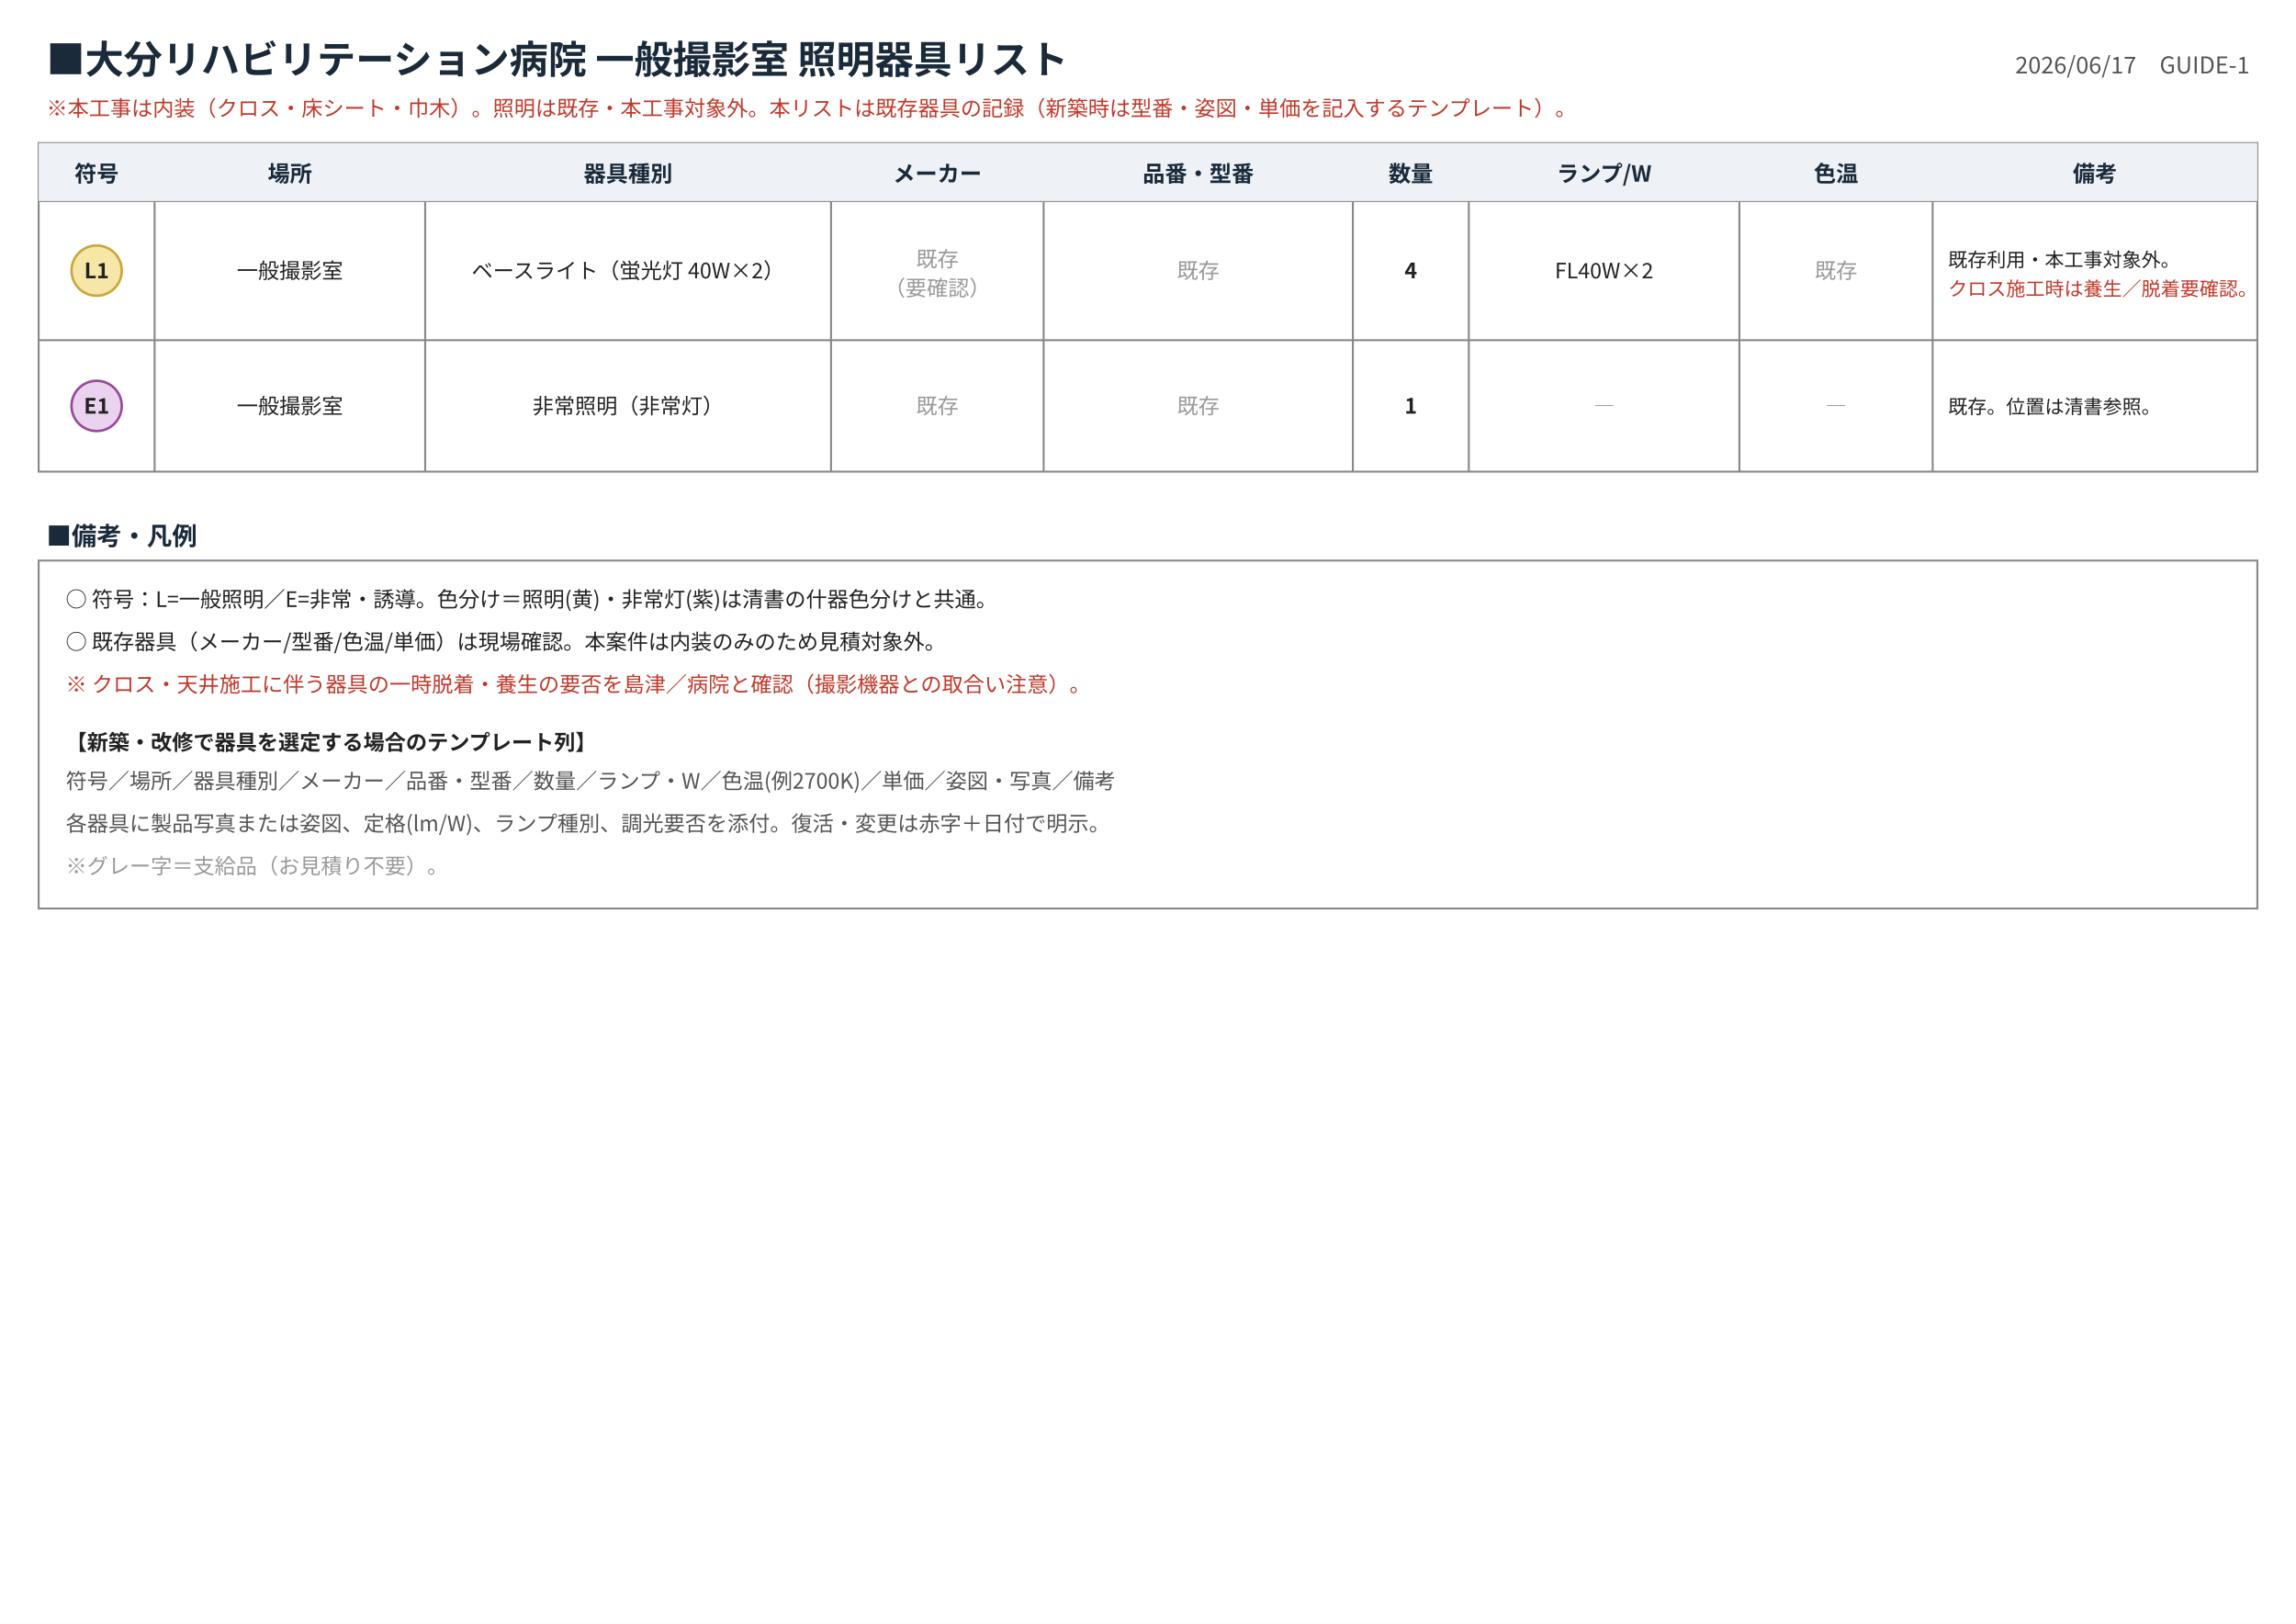
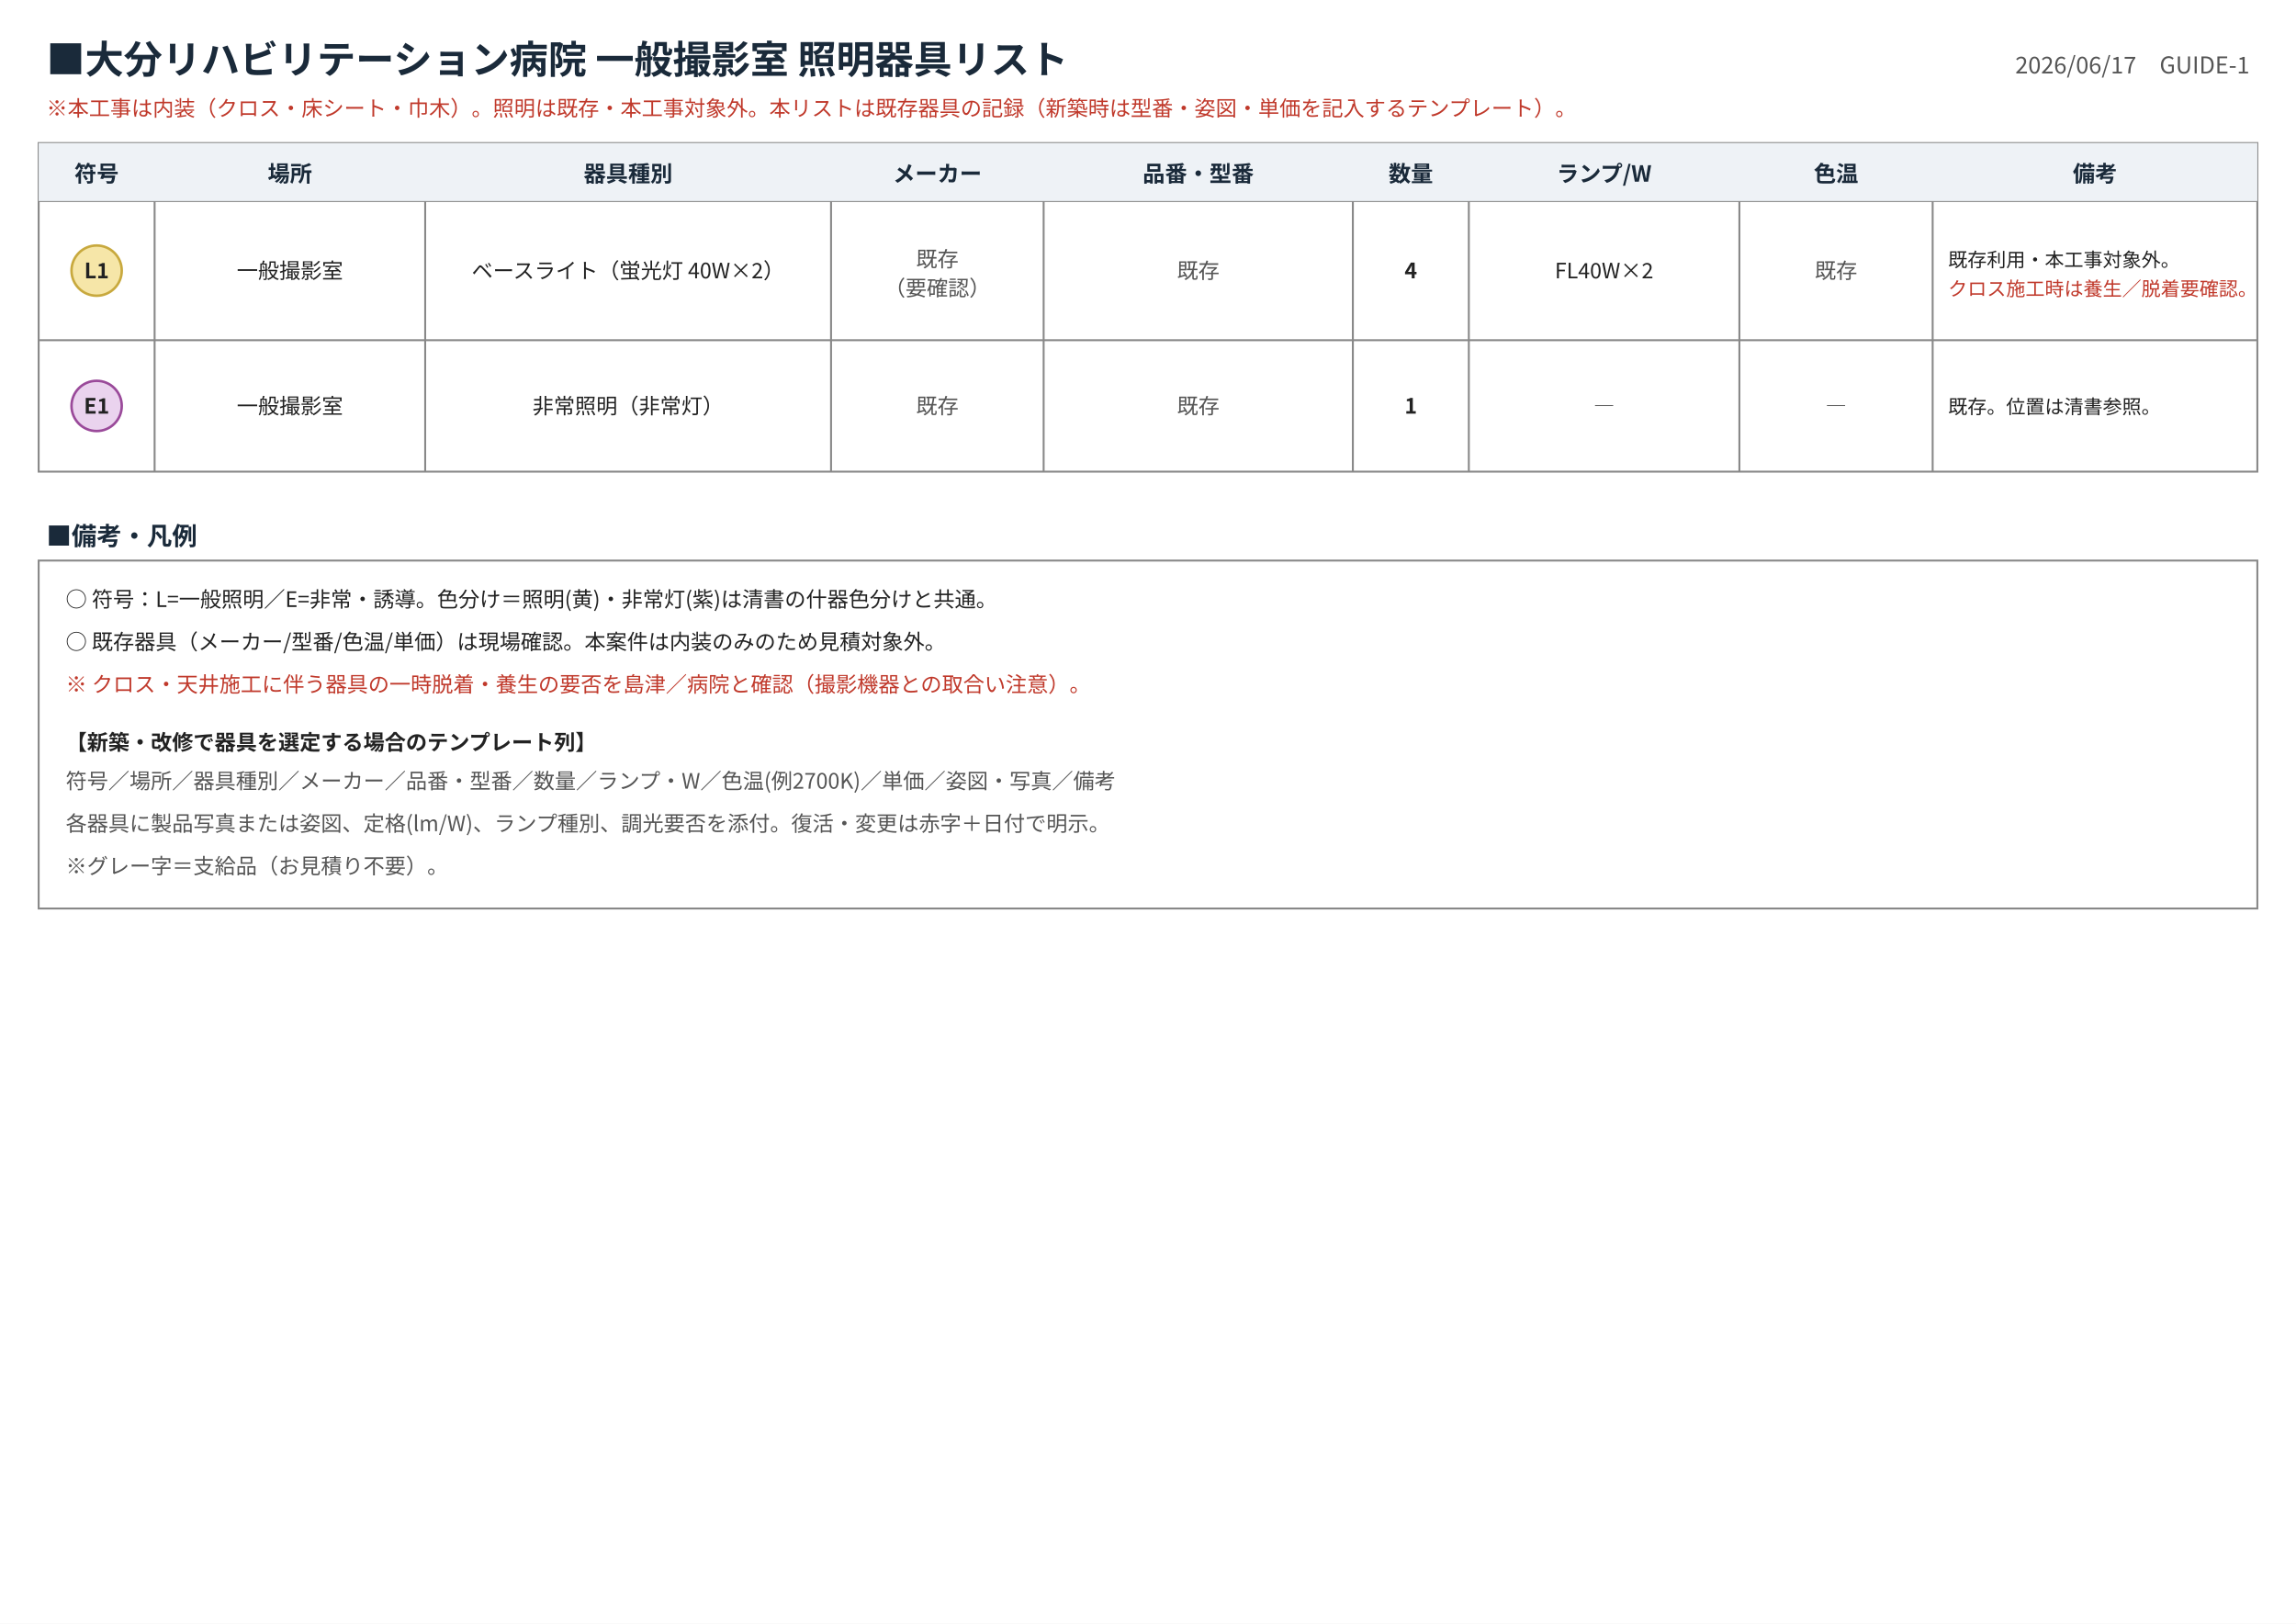
<svg xmlns="http://www.w3.org/2000/svg" viewBox="0 0 1188 840" font-family="'Noto Sans CJK JP','Noto Sans JP','IPAGothic','Yu Gothic','Hiragino Kaku Gothic ProN','Meiryo',sans-serif">
  <rect x="0" y="0" width="1188" height="840" fill="#fff" />
  <text x="24" y="38" font-size="20" font-weight="bold" fill="#1a2a3a">■大分リハビリテーション病院 一般撮影室 照明器具リスト</text>
  <text x="1164" y="38" font-size="12" fill="#555" text-anchor="end">2026/06/17　GUIDE-1</text>
  <text x="24" y="60" font-size="11" fill="#c0392b">※本工事は内装（クロス・床シート・巾木）。照明は既存・本工事対象外。本リストは既存器具の記録（新築時は型番・姿図・単価を記入するテンプレート）。</text>
  <g stroke="#888" stroke-width="1" fill="none">
    <rect x="20" y="74" width="1148" height="170" />
    <line x1="20" y1="104" x2="1168" y2="104" />
    <line x1="20" y1="176" x2="1168" y2="176" />
    <line x1="80" y1="74" x2="80" y2="244" />
    <line x1="220" y1="74" x2="220" y2="244" />
    <line x1="430" y1="74" x2="430" y2="244" />
    <line x1="540" y1="74" x2="540" y2="244" />
    <line x1="700" y1="74" x2="700" y2="244" />
    <line x1="760" y1="74" x2="760" y2="244" />
    <line x1="900" y1="74" x2="900" y2="244" />
    <line x1="1000" y1="74" x2="1000" y2="244" />
  </g>
  <rect x="20" y="74" width="1148" height="30" fill="#eef2f6" />
  <g font-size="11.5" font-weight="bold" fill="#1a2a3a" text-anchor="middle">
    <text x="50" y="94">符号</text>
    <text x="150" y="94">場所</text>
    <text x="325" y="94">器具種別</text>
    <text x="485" y="94">メーカー</text>
    <text x="620" y="94">品番・型番</text>
    <text x="730" y="94">数量</text>
    <text x="830" y="94">ランプ/W</text>
    <text x="950" y="94">色温</text>
    <text x="1084" y="94">備考</text>
  </g>
  <g font-size="11" fill="#222" text-anchor="middle">
    <circle cx="50" cy="140" r="13" fill="#f6e6a8" stroke="#c8a93e" stroke-width="1.3" />
    <text x="50" y="144" font-weight="bold">L1</text>
    <text x="150" y="144">一般撮影室</text>
    <text x="325" y="144">ベースライト（蛍光灯 40W×2）</text>
-     <text x="485" y="138" fill="#999">既存</text>
-     <text x="485" y="153" fill="#999">（要確認）</text>
-     <text x="620" y="144" fill="#999">既存</text>
+     <text x="485" y="138" fill="#555">既存</text>
+     <text x="485" y="153" fill="#555">（要確認）</text>
+     <text x="620" y="144" fill="#555">既存</text>
    <text x="730" y="144" font-weight="bold">4</text>
    <text x="830" y="144">FL40W×2</text>
-     <text x="950" y="144" fill="#999">既存</text>
+     <text x="950" y="144" fill="#555">既存</text>
  </g>
  <text x="1008" y="138" font-size="10" fill="#222">既存利用・本工事対象外。</text>
  <text x="1008" y="153" font-size="10" fill="#c0392b">クロス施工時は養生／脱着要確認。</text>
  <g font-size="11" fill="#222" text-anchor="middle">
    <circle cx="50" cy="210" r="13" fill="#ead3ee" stroke="#9a4a9a" stroke-width="1.3" />
    <text x="50" y="214" font-weight="bold">E1</text>
    <text x="150" y="214">一般撮影室</text>
    <text x="325" y="214">非常照明（非常灯）</text>
-     <text x="485" y="214" fill="#999">既存</text>
-     <text x="620" y="214" fill="#999">既存</text>
+     <text x="485" y="214" fill="#555">既存</text>
+     <text x="620" y="214" fill="#555">既存</text>
    <text x="730" y="214" font-weight="bold">1</text>
-     <text x="830" y="214" fill="#999">―</text>
-     <text x="950" y="214" fill="#999">―</text>
+     <text x="830" y="214" fill="#555">―</text>
+     <text x="950" y="214" fill="#555">―</text>
  </g>
  <text x="1008" y="214" font-size="10" fill="#222">既存。位置は清書参照。</text>
  <text x="24" y="282" font-size="13" font-weight="bold" fill="#1a2a3a">■備考・凡例</text>
  <rect x="20" y="290" width="1148" height="180" fill="#fff" stroke="#888" stroke-width="1" />
  <g font-size="11" fill="#222">
    <text x="34" y="314">○ 符号：L=一般照明／E=非常・誘導。色分け＝照明(黄)・非常灯(紫)は清書の什器色分けと共通。</text>
    <text x="34" y="336">○ 既存器具（メーカー/型番/色温/単価）は現場確認。本案件は内装のみのため見積対象外。</text>
    <text x="34" y="358" fill="#c0392b">※ クロス・天井施工に伴う器具の一時脱着・養生の要否を島津／病院と確認（撮影機器との取合い注意）。</text>
    <text x="34" y="388" font-weight="bold">【新築・改修で器具を選定する場合のテンプレート列】</text>
    <text x="34" y="408" fill="#555">符号／場所／器具種別／メーカー／品番・型番／数量／ランプ・W／色温(例2700K)／単価／姿図・写真／備考</text>
    <text x="34" y="430" fill="#555">各器具に製品写真または姿図、定格(lm/W)、ランプ種別、調光要否を添付。復活・変更は赤字＋日付で明示。</text>
-     <text x="34" y="452" fill="#999">※グレー字＝支給品（お見積り不要）。</text>
+     <text x="34" y="452" fill="#555">※グレー字＝支給品（お見積り不要）。</text>
  </g>
</svg>
